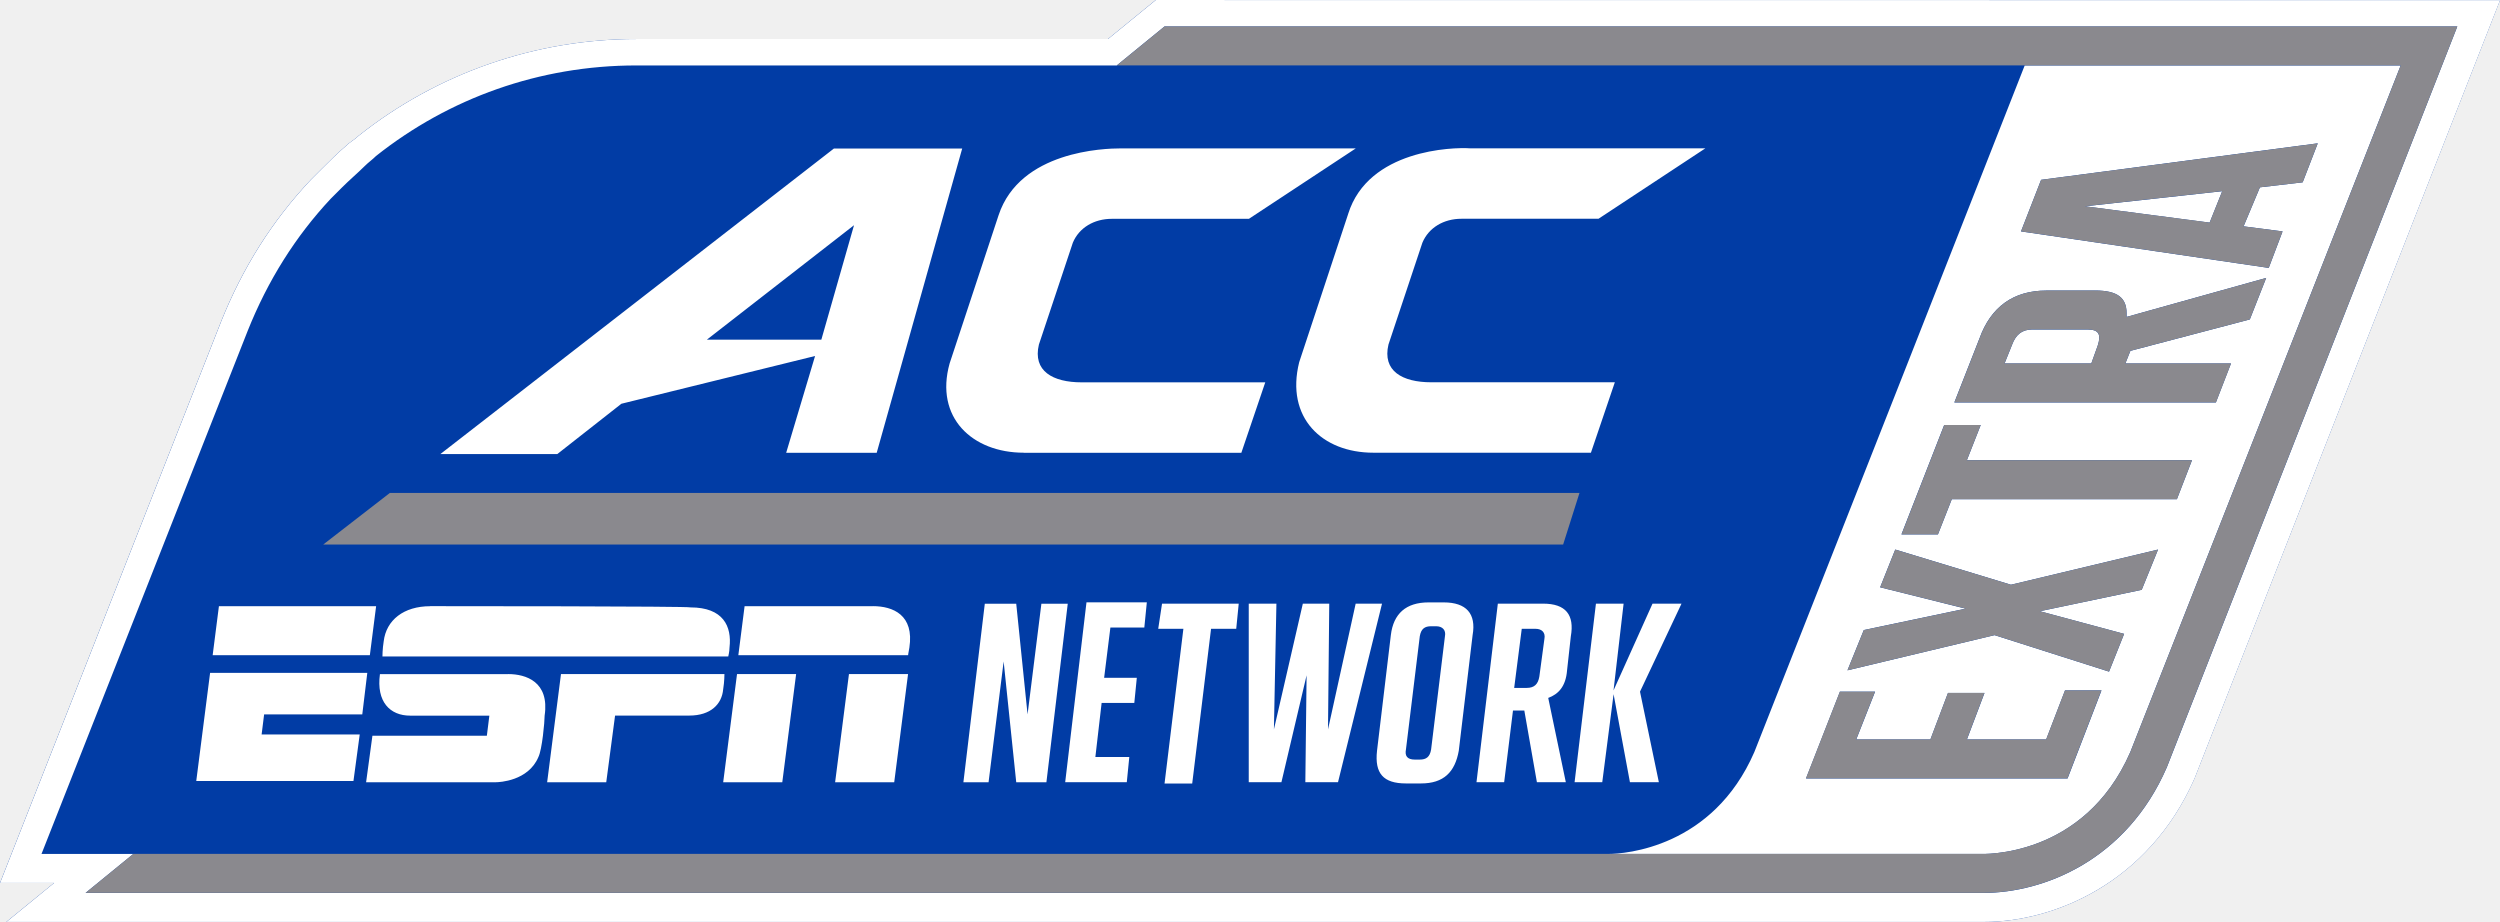
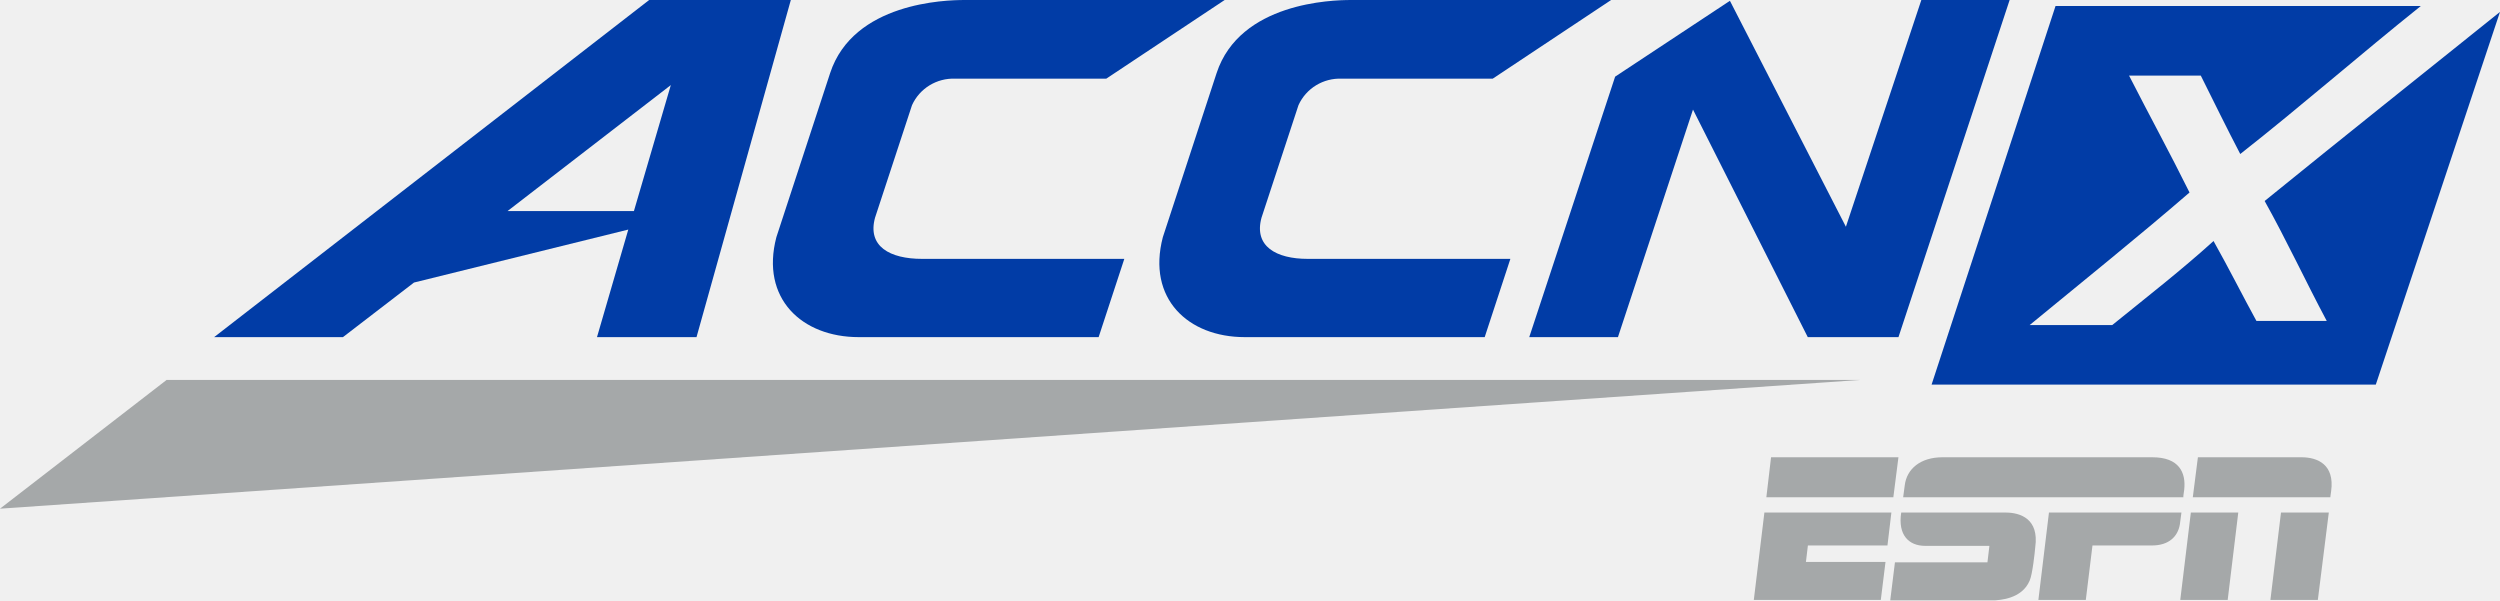
- <svg xmlns="http://www.w3.org/2000/svg" width="800" height="294.97" version="1.1" viewBox="0 0 800 294.97">
-   <g transform="matrix(19.083 0 0 19.083 .00024585 -155.12)" fill="none" fill-rule="evenodd">
-     <g transform="translate(0,8)">
-       <g transform="translate(0 .12613)" fill="#013ca5">
-         <path d="m19.38 0.003-0.801 0.654h-7.908c-1.687 0-3.332 0.569-4.66 1.624-0.063 0.063-0.148 0.105-0.211 0.169-0.148 0.127-0.274 0.253-0.401 0.38-0.063 0.063-0.127 0.127-0.19 0.19-0.654 0.696-1.139 1.476-1.497 2.362l-3.712 9.426h0.907l-0.801 0.654h33.171c1.139 0 2.741-0.633 3.522-2.404l5.124-13.053z" />
-       </g>
-       <g transform="translate(0 .12613)" fill="#fff">
-         <path d="m23.998 12.571c-0.021 0.127-0.084 0.169-0.19 0.169h-0.084c-0.127 0-0.169-0.063-0.148-0.169l0.232-1.898c0.021-0.127 0.084-0.169 0.19-0.169h0.084c0.105 0 0.169 0.063 0.148 0.169zm0.211-2.467h-0.253c-0.38 0-0.59 0.19-0.633 0.548l-0.232 1.94c-0.042 0.38 0.105 0.548 0.485 0.548h0.253c0.38 0 0.569-0.19 0.633-0.548l0.232-1.94c0.063-0.359-0.106-0.548-0.485-0.548zm-4.787 0.443h0.422l-0.316 2.594h0.464l0.316-2.594h0.422l0.042-0.422h-1.286zm3.311-0.422-0.464 2.109 0.021-2.109h-0.443l-0.485 2.109 0.042-2.109h-0.464v2.994h0.548l0.422-1.792-0.021 1.792h0.548l0.738-2.994zm-4.871 2.994h1.033l0.042-0.422h-0.569l0.105-0.907h0.548l0.042-0.422h-0.548l0.105-0.843h0.569l0.042-0.422h-1.012zm17.313-7.317c0.063-0.19 0.021-0.274-0.169-0.274h-0.928c-0.169 0-0.274 0.084-0.337 0.253l-0.127 0.316h1.455zm-3.732 5.799-0.316 0.801h1.244l0.295-0.78h0.612l-0.295 0.78h1.329l0.316-0.822h0.612l-0.569 1.476h-4.386l0.569-1.455zm1.771-4.471-0.232 0.59h3.775l-0.253 0.654h-3.775l-0.232 0.59h-0.612l0.717-1.835zm1.097-2.256h0.822c0.38 0 0.527 0.127 0.527 0.38v0.063l2.341-0.654-0.274 0.696-2.003 0.527-0.084 0.211h1.771l-0.253 0.654h-4.386l0.422-1.075c0.19-0.527 0.569-0.801 1.118-0.801zm3.965-0.991-0.232 0.612-4.154-0.612 0.337-0.865 4.639-0.612-0.253 0.654-0.717 0.084-0.274 0.654zm-6.748 5.968 0.253-0.633 1.94 0.59 2.467-0.59-0.274 0.675-1.708 0.359 1.413 0.38-0.253 0.633-1.919-0.612-2.467 0.59 0.274-0.675 1.708-0.359zm4.808 3.016c-0.675 1.56-2.067 2.109-3.079 2.109h-31.822l0.801-0.654h30.978s1.729 0.084 2.509-1.708l2.552-6.474 1.982-5.04h-6.305l-1.982 5.04-2.552 6.474c-0.696 1.603-2.172 1.708-2.446 1.708h-26.276l3.458-8.773c0.337-0.843 0.801-1.582 1.392-2.214 0.063-0.063 0.127-0.127 0.19-0.19 0.127-0.127 0.253-0.232 0.38-0.358 0.063-0.063 0.127-0.106 0.19-0.169 1.223-0.97 2.741-1.518 4.365-1.518h8.056l0.801-0.654h21.678zm-16.955-12.864-0.801 0.654h-7.908c-1.687 0-3.332 0.569-4.66 1.624-0.063 0.063-0.148 0.105-0.211 0.169-0.148 0.127-0.274 0.253-0.401 0.38-0.063 0.063-0.127 0.127-0.19 0.19-0.654 0.696-1.139 1.476-1.497 2.362l-3.712 9.426h0.907l-0.801 0.654h33.171c1.139 0 2.741-0.633 3.522-2.404l5.124-13.053zm6.432 11.345c-0.021 0.127-0.084 0.19-0.211 0.19h-0.211l0.127-0.991h0.232c0.105 0 0.169 0.063 0.148 0.169zm0.063-1.223h-0.759l-0.358 2.994h0.464l0.148-1.202h0.19l0.211 1.202h0.485l-0.295-1.413c0.169-0.063 0.295-0.19 0.316-0.464l0.063-0.569c0.063-0.359-0.084-0.548-0.464-0.548zm1.835 0-0.654 1.455 0.169-1.455h-0.464l-0.358 2.994h0.464l0.19-1.476 0.274 1.476h0.485l-0.316-1.518 0.696-1.476zm-5.103-6.537-0.822 2.488c-0.232 0.928 0.38 1.518 1.244 1.518h3.648l0.401-1.181h-3.079c-0.485 0-0.822-0.19-0.717-0.633l0.569-1.708c0.106-0.253 0.359-0.401 0.654-0.401h2.299l1.792-1.181h-3.943c-0.295-0.021-1.708 0.021-2.046 1.097zm14.445 0.148 0.211-0.527-2.299 0.253zm-30.746 6.432h-2.636l-0.105 0.822h2.636zm0.907 0c-0.443 0-0.738 0.232-0.78 0.59-0.021 0.127-0.021 0.253-0.021 0.253h5.799s0.021-0.084 0.021-0.148c0.042-0.359-0.106-0.675-0.654-0.675-0.021-0.021-4.133-0.021-4.365-0.021zm-1.139 1.814 0.084-0.696h-2.636l-0.232 1.813h2.636l0.105-0.78h-1.645l0.042-0.337zm11.388-1.856-0.232 1.856-0.19-1.856h-0.527l-0.359 2.994h0.422l0.253-2.025 0.211 2.025h0.506l0.358-2.994zm-3.142-6.347-0.548 1.919h-1.919zm-3.901 2.994 3.248-0.801-0.485 1.624h1.518l1.434-5.103h-2.151l-6.6 5.124h1.961zm6.748 0.822h3.648l0.401-1.181h-3.079c-0.485 0-0.822-0.19-0.717-0.633l0.569-1.708c0.105-0.253 0.358-0.401 0.654-0.401h2.299l1.792-1.181h-3.943c-0.274 0-1.687 0.042-2.046 1.118l-0.822 2.488c-0.253 0.907 0.38 1.497 1.244 1.497zm-8.646 3.712h-2.151c-0.063 0.464 0.169 0.696 0.506 0.696h1.329l-0.042 0.337h-1.919l-0.106 0.78h2.172c0.063 0 0.548-0.021 0.717-0.422 0.063-0.127 0.105-0.59 0.105-0.696 0.084-0.569-0.316-0.696-0.612-0.696zm6.115-1.139h-2.151l-0.105 0.822h2.847s0-0.021 0.021-0.127c0.084-0.548-0.274-0.696-0.612-0.696zm-0.633 2.952h0.991l0.232-1.814h-0.991zm-1.877 0h0.991l0.232-1.814h-0.991zm-2.72-1.814-0.232 1.814h0.991l0.148-1.118h1.244c0.358 0 0.548-0.19 0.569-0.443 0.021-0.127 0.021-0.253 0.021-0.253z" />
-       </g>
-       <path d="m35.175 5.928c0.063-0.19 0.021-0.274-0.169-0.274h-0.928c-0.169 0-0.274 0.084-0.337 0.253l-0.127 0.316h1.455zm-3.733 5.799-0.316 0.801h1.244l0.295-0.78h0.612l-0.295 0.78h1.329l0.316-0.822h0.611l-0.569 1.476h-4.386l0.569-1.455zm1.772-4.471-0.232 0.59h3.775l-0.253 0.654h-3.775l-0.232 0.59h-0.611l0.717-1.835zm1.097-2.256h0.822c0.38 0 0.527 0.127 0.527 0.38v0.063l2.341-0.654-0.274 0.696-2.003 0.527-0.084 0.211h1.772l-0.253 0.654h-4.386l0.422-1.075c0.19-0.527 0.569-0.801 1.118-0.801zm3.965-0.991-0.232 0.612-4.154-0.612 0.337-0.865 4.639-0.612-0.253 0.654-0.717 0.084-0.274 0.654zm-6.748 5.968 0.253-0.633 1.94 0.59 2.467-0.59-0.274 0.675-1.708 0.359 1.413 0.38-0.253 0.633-1.919-0.612-2.467 0.59 0.274-0.675 1.708-0.359zm-12.8-8.752 0.801-0.654h21.678l-4.871 12.421c-0.675 1.561-2.067 2.109-3.079 2.109h-31.822l0.801-0.654h30.978s1.729 0.084 2.509-1.708l2.552-6.474 1.982-5.04h-6.305zm18.325 2.636 0.211-0.527-2.299 0.253z" fill="#8a898e" />
-       <polygon points="26.212 9.26 26.486 8.395 6.537 8.395 5.42 9.26" fill="#8a898e" />
-     </g>
+ <svg xmlns="http://www.w3.org/2000/svg" width="800" height="192.1" data-name="Layer 1" version="1.1" viewBox="0 0 800 192.1">
+   <path class="cls-1" d="m716.88 49.276c-4.339-8.291-8.438-16.708-12.623-25.078l-22.956-1.06e-4c6.382 12.501 13.118 24.823 19.348 37.401-16.762 14.478-34.069 28.34-51.165 42.427h26.421c11.965-9.684 22.112-17.57 32.429-26.896 4.877 8.674 9.584 18.03 13.722 25.562h22.498c-6.77-12.712-12.848-25.798-19.868-38.375 24.999-20.295 50.192-40.356 75.31-60.504l-39.742 119.27h-142.15l39.67-121.17 116.9-2.061e-4c-19.449 15.556-38.21 31.982-57.792 47.371z" fill="#013ca6" stroke-width="19.052" />
+   <g transform="translate(-13.55 422.63)" fill="#013ca6" stroke-width="1.284">
+     <path d="m502.91-314.75h28.382l24.015-72.816 36.729 72.816h29.024l35.573-107.88h-28.253l-24.144 72.559-37.114-72.303-36.729 24.272z" />
+     <path class="st1" d="m293.58-353.02 11.815-35.959c2.44-5.394 7.962-8.733 13.87-8.476h48.287l37.885-25.171h-83.347c-5.907 0-35.445 0.771-42.894 23.373l-17.209 52.525c-5.137 19.649 8.219 31.978 26.327 31.978h76.797l8.219-25.043h-64.726c-10.274 0-17.594-3.981-15.026-13.228" />
+     <path class="st1" d="m221.28-422.63-139.21 107.88h41.224l22.731-17.466 68.578-16.952-10.017 34.418h31.849l30.18-107.88zm-4.88 67.551h-40.454l52.268-40.325z" />
+     <path class="st1" d="m417.25-353.02 11.815-35.959c2.44-5.394 7.962-8.733 13.87-8.476h48.287l37.885-25.171h-83.347c-5.907 0-35.445 0.771-42.894 23.373l-17.209 52.525c-5.137 19.649 8.091 31.978 26.198 31.978h76.797l8.219-25.043h-64.854c-10.017 0-17.337-3.981-14.769-13.228" />
+   </g>
+   <path d="m-0.004 162.78 595.38-41.206h-542.06z" fill="#a5a8a9" stroke-width="1.347" />
+   <g transform="matrix(.93145 0 0 .93145 149.07 334.85)" fill="#a5a8a9" stroke-width="1.347">
+     <path class="st0" d="m590.34-191.22c0.673-5.925-1.751-11.177-10.907-11.177h-72.177c-7.406 0-12.254 3.905-12.927 9.695-0.269 2.155-0.539 4.04-0.539 4.04h96.281c-0.135 0 0.135-1.481 0.269-2.558" />
+     <path class="st0" d="m543.88-183.41-3.636 30.029h16.294l2.289-18.718h20.468c5.79 0 8.887-3.097 9.561-7.272 0.269-2.155 0.539-4.04 0.539-4.04z" />
+     <path d="m492.17-202.4h-43.764l-1.616 13.735h43.629z" />
+     <path d="m486.11-153.39 1.616-13.062h-27.336l0.673-5.656h27.336l1.347-11.311h-43.629l-3.636 30.029z" />
+     <path class="st0" d="m630.6-202.4h-35.55l-1.751 13.735h47.265s0-0.539 0.269-2.155c1.212-9.022-4.578-11.581-10.234-11.581" />
+     <path d="m588.99-153.39h16.294l3.636-30.029h-16.294z" />
+     <path d="m619.96-153.39h16.294l3.77-30.029h-16.428z" />
+     <path class="st0" d="m528.94-183.41h-35.819c-1.212 7.81 2.693 11.446 8.214 11.446h22.084l-0.673 5.656h-31.779l-1.616 13.062h35.954c1.212-0.135 9.291-0.269 11.985-6.868 0.943-2.155 1.751-9.83 1.885-11.446 1.347-9.695-5.117-11.85-10.234-11.85" />
  </g>
</svg>
